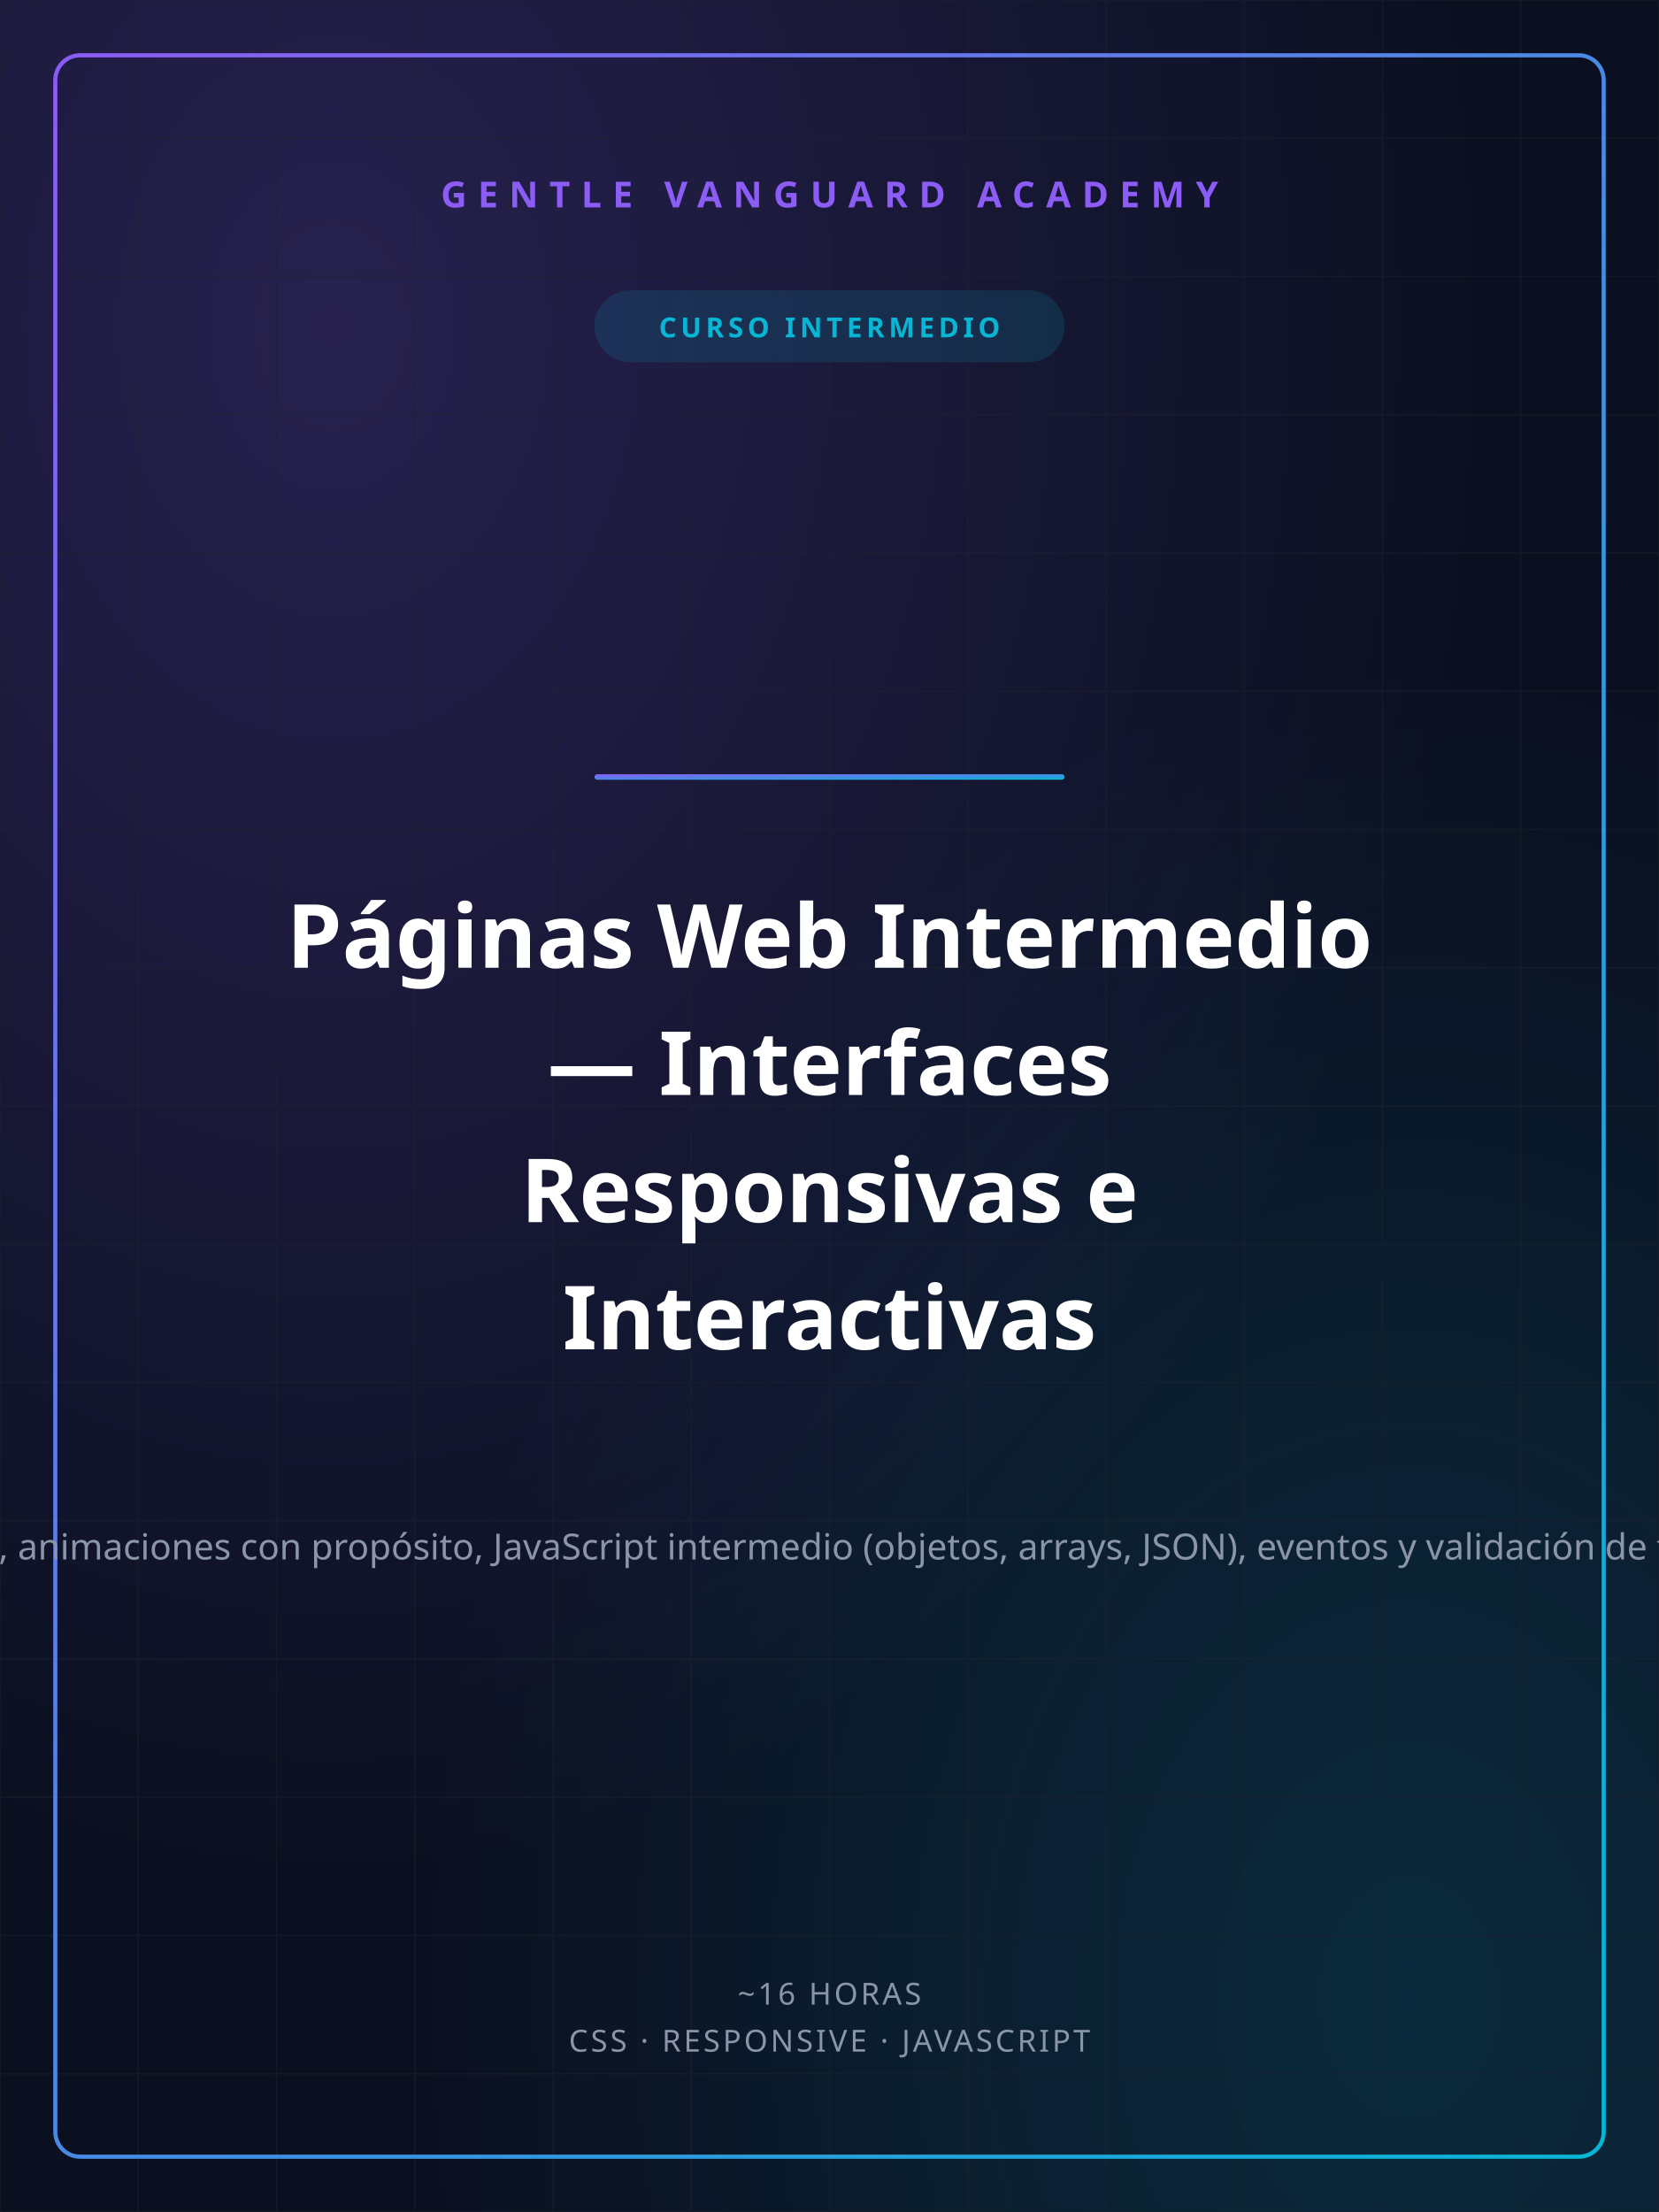
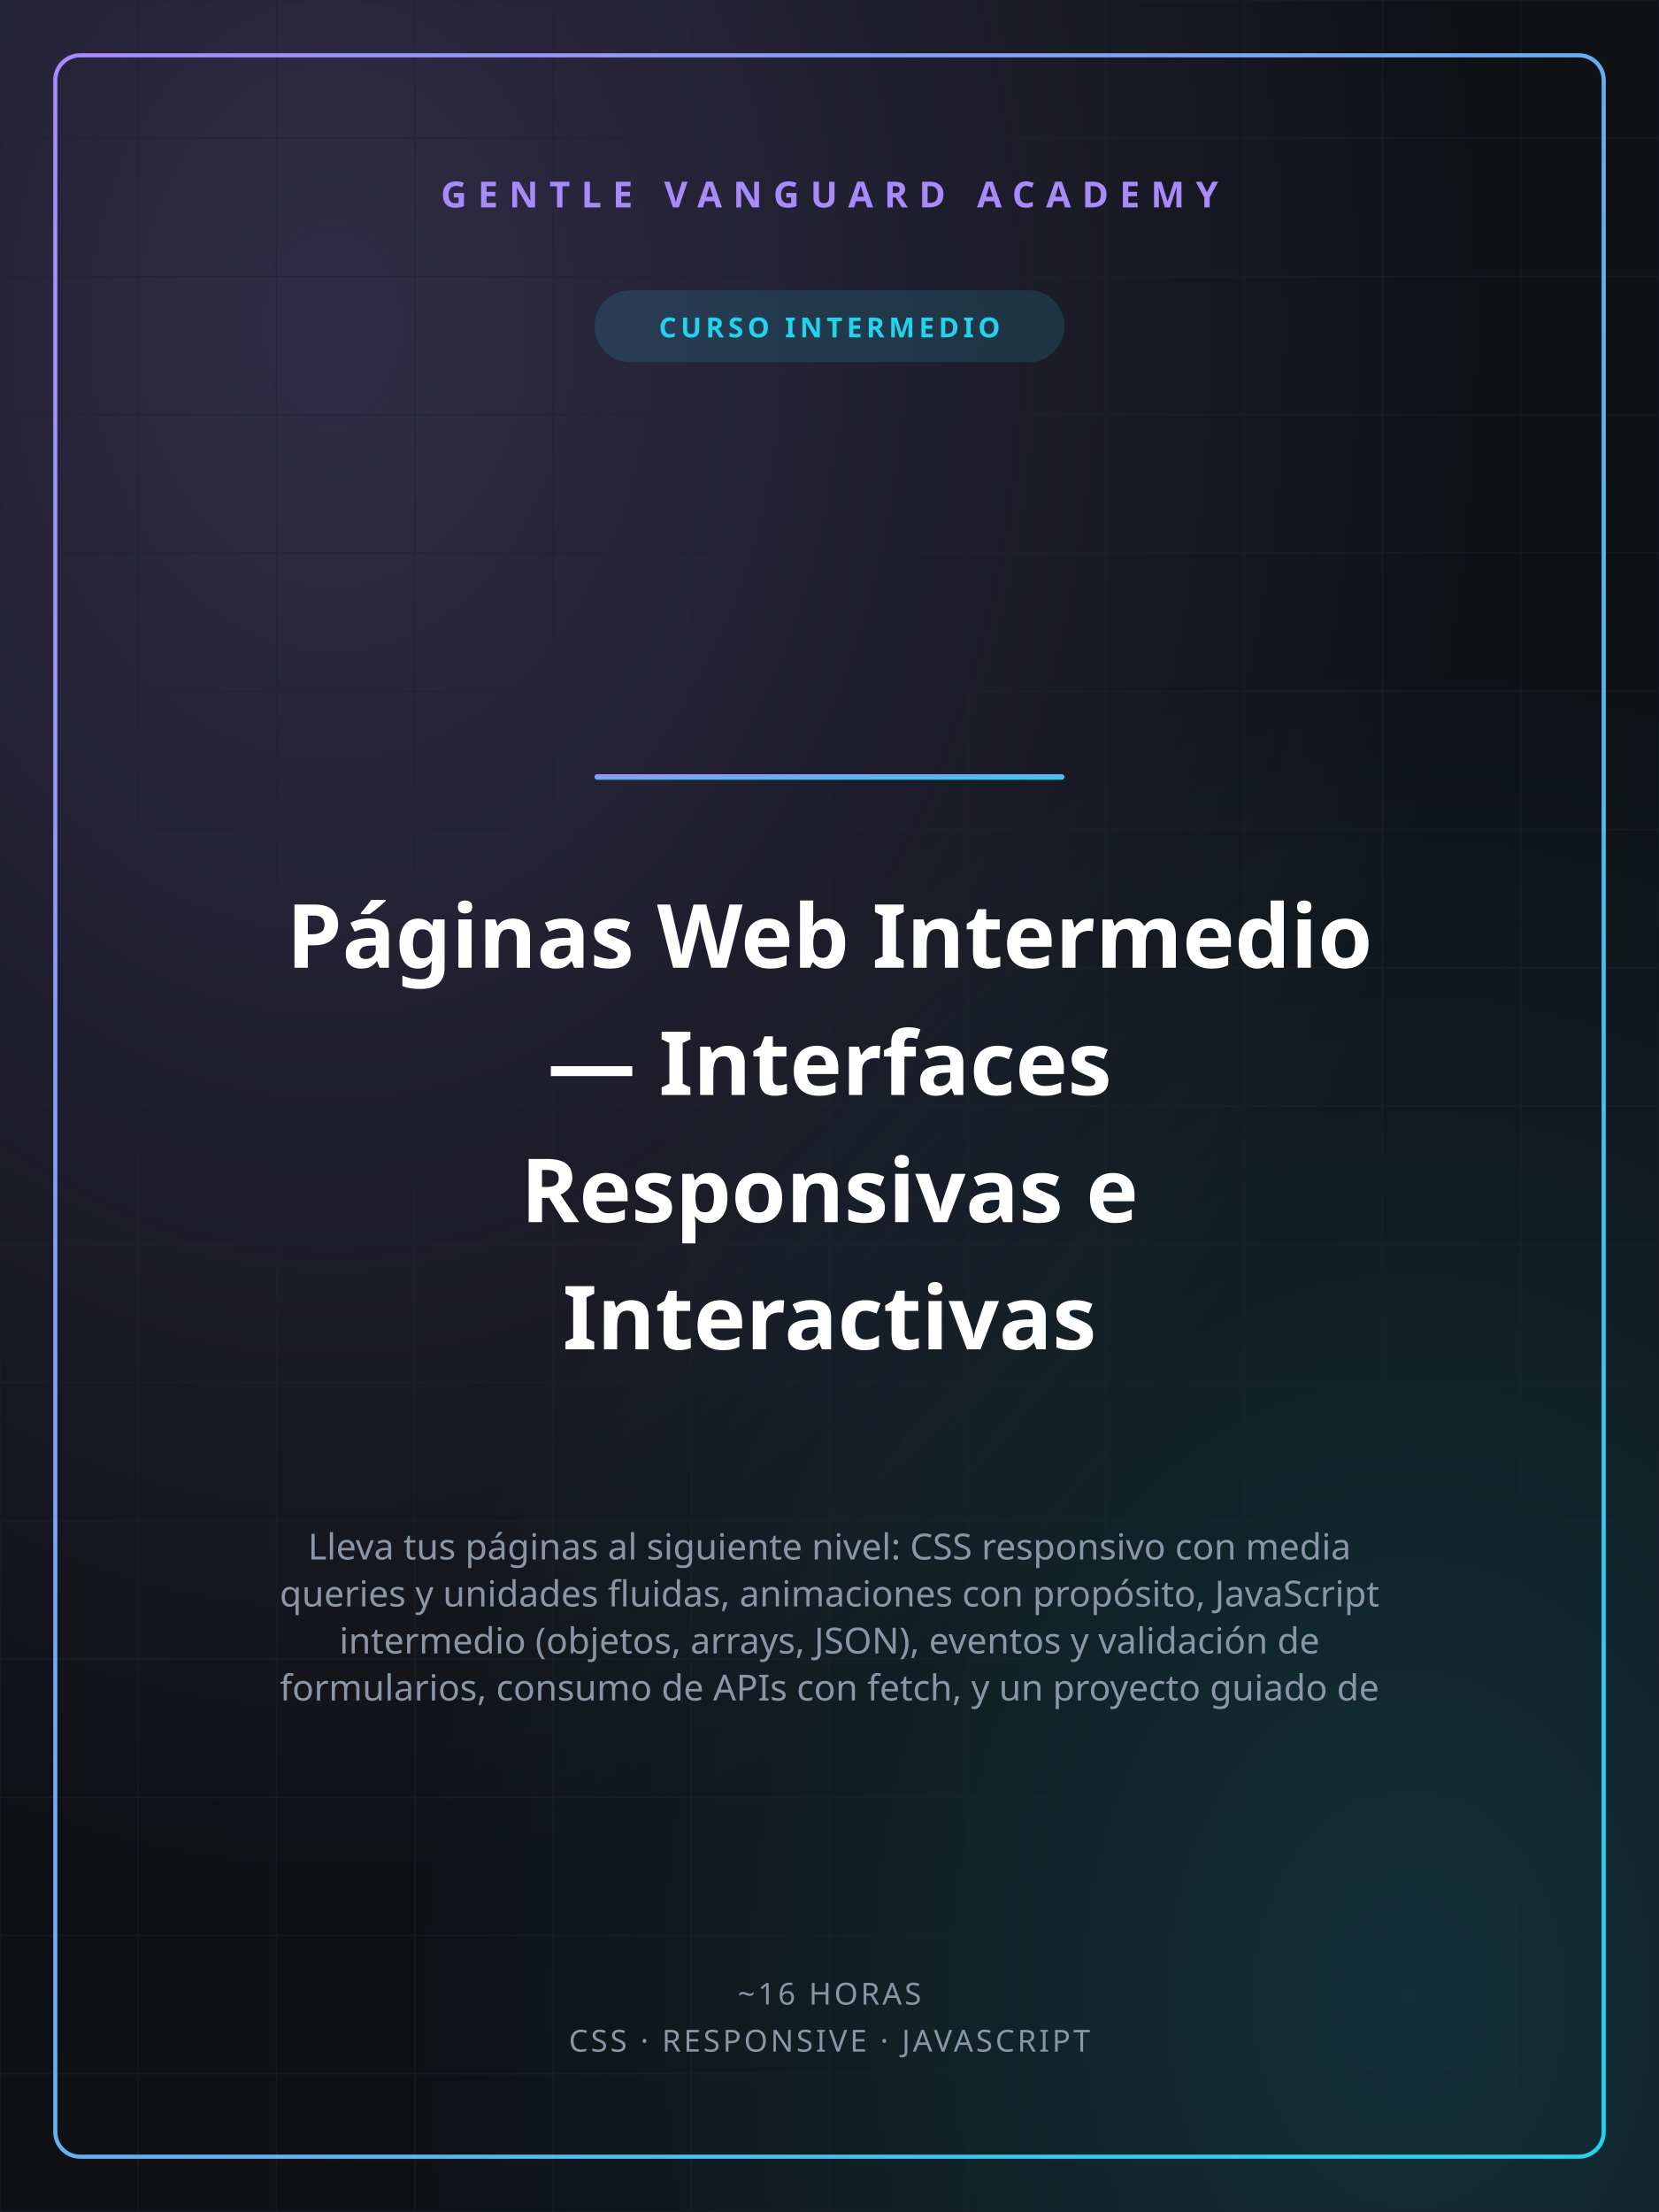
<svg xmlns="http://www.w3.org/2000/svg" width="1200" height="1600" viewBox="0 0 1200 1600">
  <defs>
    <linearGradient id="gvGrad" x1="0" y1="0" x2="1" y2="1">
-       <stop offset="0%" stop-color="#8B5CF6" />
-       <stop offset="100%" stop-color="#06B6D4" />
+       <stop offset="0%" stop-color="#A78BFA" />
+       <stop offset="100%" stop-color="#22D3EE" />
    </linearGradient>
    <radialGradient id="glowA" cx="0.2" cy="0.15" r="0.7">
-       <stop offset="0%" stop-color="#8B5CF6" stop-opacity="0.22" />
-       <stop offset="100%" stop-color="#8B5CF6" stop-opacity="0" />
+       <stop offset="0%" stop-color="#A78BFA" stop-opacity="0.22" />
+       <stop offset="100%" stop-color="#A78BFA" stop-opacity="0" />
    </radialGradient>
    <radialGradient id="glowB" cx="0.85" cy="0.9" r="0.6">
-       <stop offset="0%" stop-color="#06B6D4" stop-opacity="0.16" />
-       <stop offset="100%" stop-color="#06B6D4" stop-opacity="0" />
+       <stop offset="0%" stop-color="#22D3EE" stop-opacity="0.16" />
+       <stop offset="100%" stop-color="#22D3EE" stop-opacity="0" />
    </radialGradient>
  </defs>
-   <rect width="1200" height="1600" fill="#0B1020" />
+   <rect width="1200" height="1600" fill="#0F1115" />
  <rect width="1200" height="1600" fill="url(#glowA)" />
  <rect width="1200" height="1600" fill="url(#glowB)" />
  <g stroke="#1c2230" stroke-width="1" opacity="0.5">
    <line x1="0" y1="0" x2="0" y2="1600" />
    <line x1="100" y1="0" x2="100" y2="1600" />
    <line x1="200" y1="0" x2="200" y2="1600" />
    <line x1="300" y1="0" x2="300" y2="1600" />
    <line x1="400" y1="0" x2="400" y2="1600" />
    <line x1="500" y1="0" x2="500" y2="1600" />
    <line x1="600" y1="0" x2="600" y2="1600" />
    <line x1="700" y1="0" x2="700" y2="1600" />
    <line x1="800" y1="0" x2="800" y2="1600" />
    <line x1="900" y1="0" x2="900" y2="1600" />
    <line x1="1000" y1="0" x2="1000" y2="1600" />
    <line x1="1100" y1="0" x2="1100" y2="1600" />
    <line x1="1200" y1="0" x2="1200" y2="1600" />
    <line x1="0" y1="0" x2="1200" y2="0" />
    <line x1="0" y1="100" x2="1200" y2="100" />
    <line x1="0" y1="200" x2="1200" y2="200" />
    <line x1="0" y1="300" x2="1200" y2="300" />
    <line x1="0" y1="400" x2="1200" y2="400" />
    <line x1="0" y1="500" x2="1200" y2="500" />
    <line x1="0" y1="600" x2="1200" y2="600" />
    <line x1="0" y1="700" x2="1200" y2="700" />
    <line x1="0" y1="800" x2="1200" y2="800" />
    <line x1="0" y1="900" x2="1200" y2="900" />
    <line x1="0" y1="1000" x2="1200" y2="1000" />
    <line x1="0" y1="1100" x2="1200" y2="1100" />
    <line x1="0" y1="1200" x2="1200" y2="1200" />
    <line x1="0" y1="1300" x2="1200" y2="1300" />
    <line x1="0" y1="1400" x2="1200" y2="1400" />
    <line x1="0" y1="1500" x2="1200" y2="1500" />
    <line x1="0" y1="1600" x2="1200" y2="1600" />
  </g>
  <rect x="40" y="40" width="1120" height="1520" fill="none" stroke="url(#gvGrad)" stroke-width="3" rx="18" />
-   <text x="600" y="150" text-anchor="middle" font-family="'Space Grotesk','Segoe UI',sans-serif" font-size="26" font-weight="700" fill="#8B5CF6" letter-spacing="8">GENTLE VANGUARD ACADEMY</text>
-   <rect x="430" y="210" width="340" height="52" rx="26" fill="#06B6D4" opacity="0.14" />
-   <text x="600" y="244" text-anchor="middle" font-family="'Space Grotesk','Segoe UI',sans-serif" font-size="20" font-weight="700" fill="#06B6D4" letter-spacing="3">CURSO INTERMEDIO</text>
+   <text x="600" y="150" text-anchor="middle" font-family="'Space Grotesk','Segoe UI',sans-serif" font-size="26" font-weight="700" fill="#A78BFA" letter-spacing="8">GENTLE VANGUARD ACADEMY</text>
+   <rect x="430" y="210" width="340" height="52" rx="26" fill="#22D3EE" opacity="0.14" />
+   <text x="600" y="244" text-anchor="middle" font-family="'Space Grotesk','Segoe UI',sans-serif" font-size="20" font-weight="700" fill="#22D3EE" letter-spacing="3">CURSO INTERMEDIO</text>
  <rect x="430" y="560" width="340" height="4" rx="2" fill="url(#gvGrad)" />
  <text x="600" y="700" text-anchor="middle" font-family="'Space Grotesk','Segoe UI',sans-serif" font-size="64" font-weight="800" fill="#ffffff">Páginas Web Intermedio</text>
  <text x="600" y="792" text-anchor="middle" font-family="'Space Grotesk','Segoe UI',sans-serif" font-size="64" font-weight="800" fill="#ffffff">— Interfaces</text>
  <text x="600" y="884" text-anchor="middle" font-family="'Space Grotesk','Segoe UI',sans-serif" font-size="64" font-weight="800" fill="#ffffff">Responsivas e</text>
  <text x="600" y="976" text-anchor="middle" font-family="'Space Grotesk','Segoe UI',sans-serif" font-size="64" font-weight="800" fill="#ffffff">Interactivas</text>
-   <text x="600" y="1128" text-anchor="middle" font-family="'Space Grotesk','Segoe UI',sans-serif" font-size="26" font-weight="400" fill="#8b95a8">Lleva tus páginas al siguiente nivel: CSS responsivo con media queries y unidades fluidas, animaciones con propósito, JavaScript intermedio (objetos, arrays, JSON), eventos y validación de formularios, consumo de APIs con fetch, y un proyecto guiado de búsqueda con API real.</text>
+   <text x="600" y="1128" text-anchor="middle" font-family="'Space Grotesk','Segoe UI',sans-serif" font-size="26" font-weight="400" fill="#8b95a8">Lleva tus páginas al siguiente nivel: CSS responsivo con media</text>
+   <text x="600" y="1162" text-anchor="middle" font-family="'Space Grotesk','Segoe UI',sans-serif" font-size="26" font-weight="400" fill="#8b95a8">queries y unidades fluidas, animaciones con propósito, JavaScript</text>
+   <text x="600" y="1196" text-anchor="middle" font-family="'Space Grotesk','Segoe UI',sans-serif" font-size="26" font-weight="400" fill="#8b95a8">intermedio (objetos, arrays, JSON), eventos y validación de</text>
+   <text x="600" y="1230" text-anchor="middle" font-family="'Space Grotesk','Segoe UI',sans-serif" font-size="26" font-weight="400" fill="#8b95a8">formularios, consumo de APIs con fetch, y un proyecto guiado de</text>
  <text x="600" y="1450" text-anchor="middle" font-family="'Space Grotesk','Segoe UI',sans-serif" font-size="22" font-weight="500" fill="#8b95a8" letter-spacing="2">~16 HORAS</text>
  <text x="600" y="1484" text-anchor="middle" font-family="'Space Grotesk','Segoe UI',sans-serif" font-size="22" font-weight="500" fill="#8b95a8" letter-spacing="2">CSS · RESPONSIVE · JAVASCRIPT</text>
</svg>
